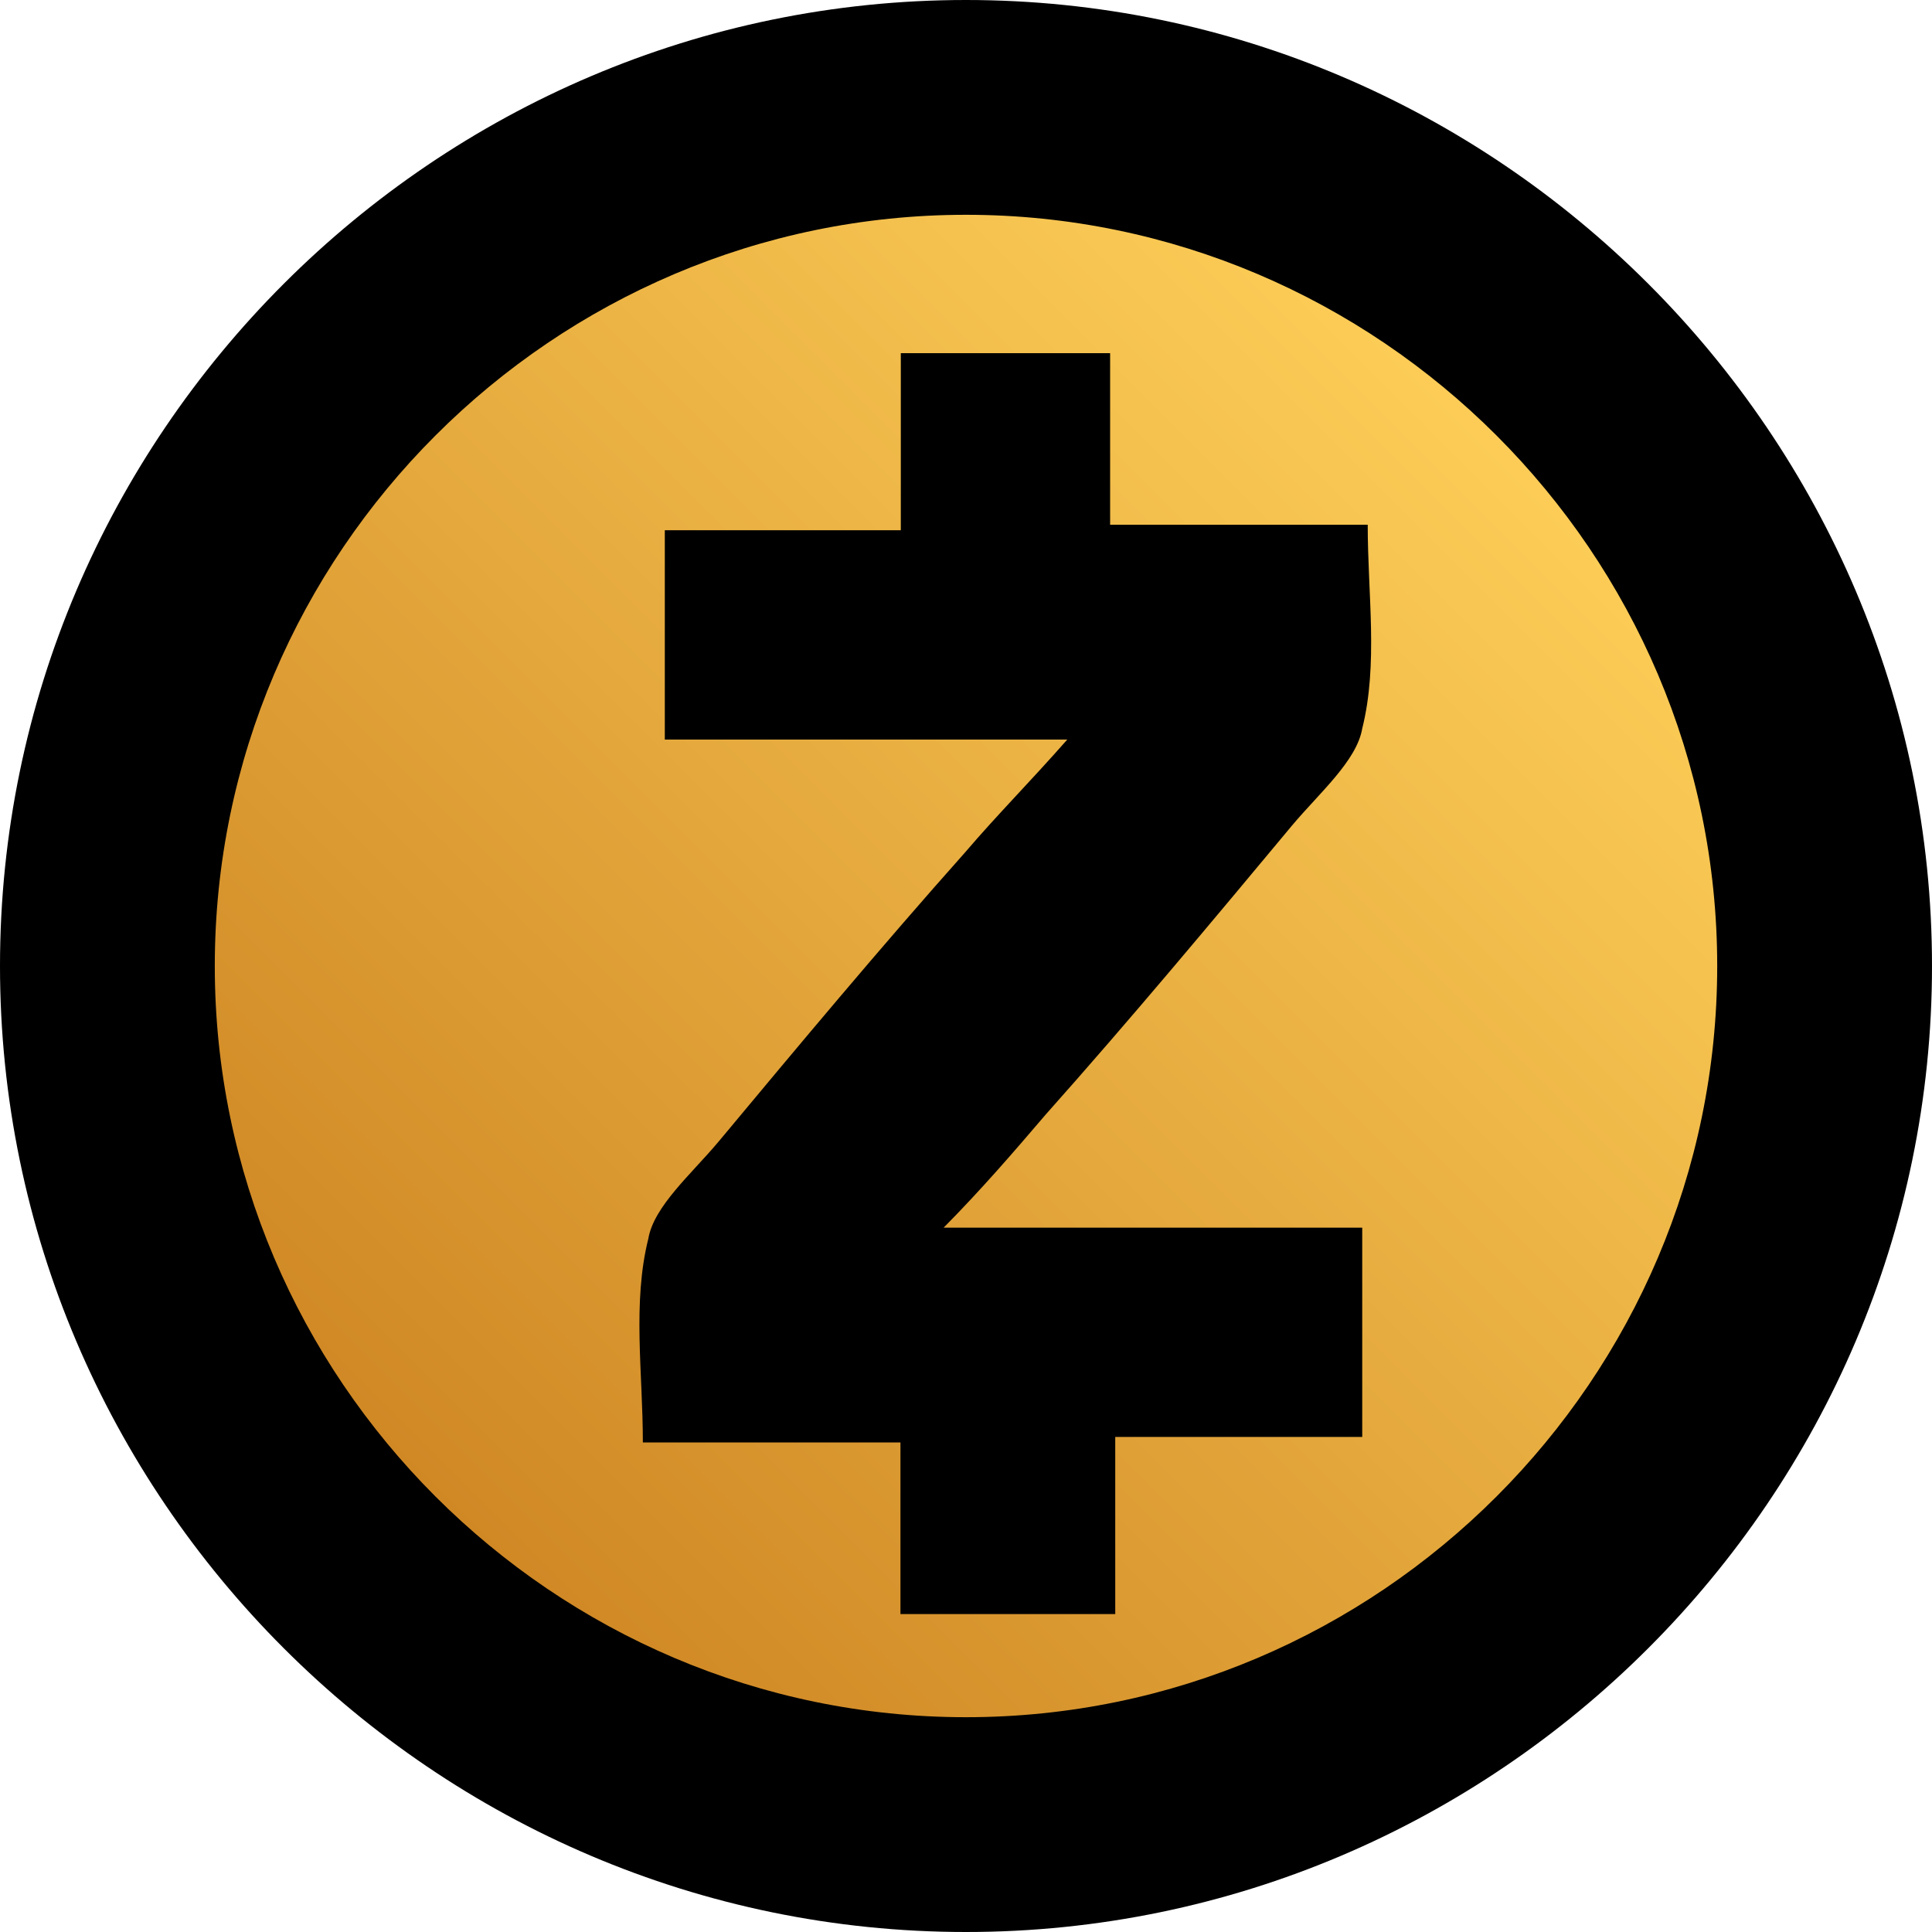
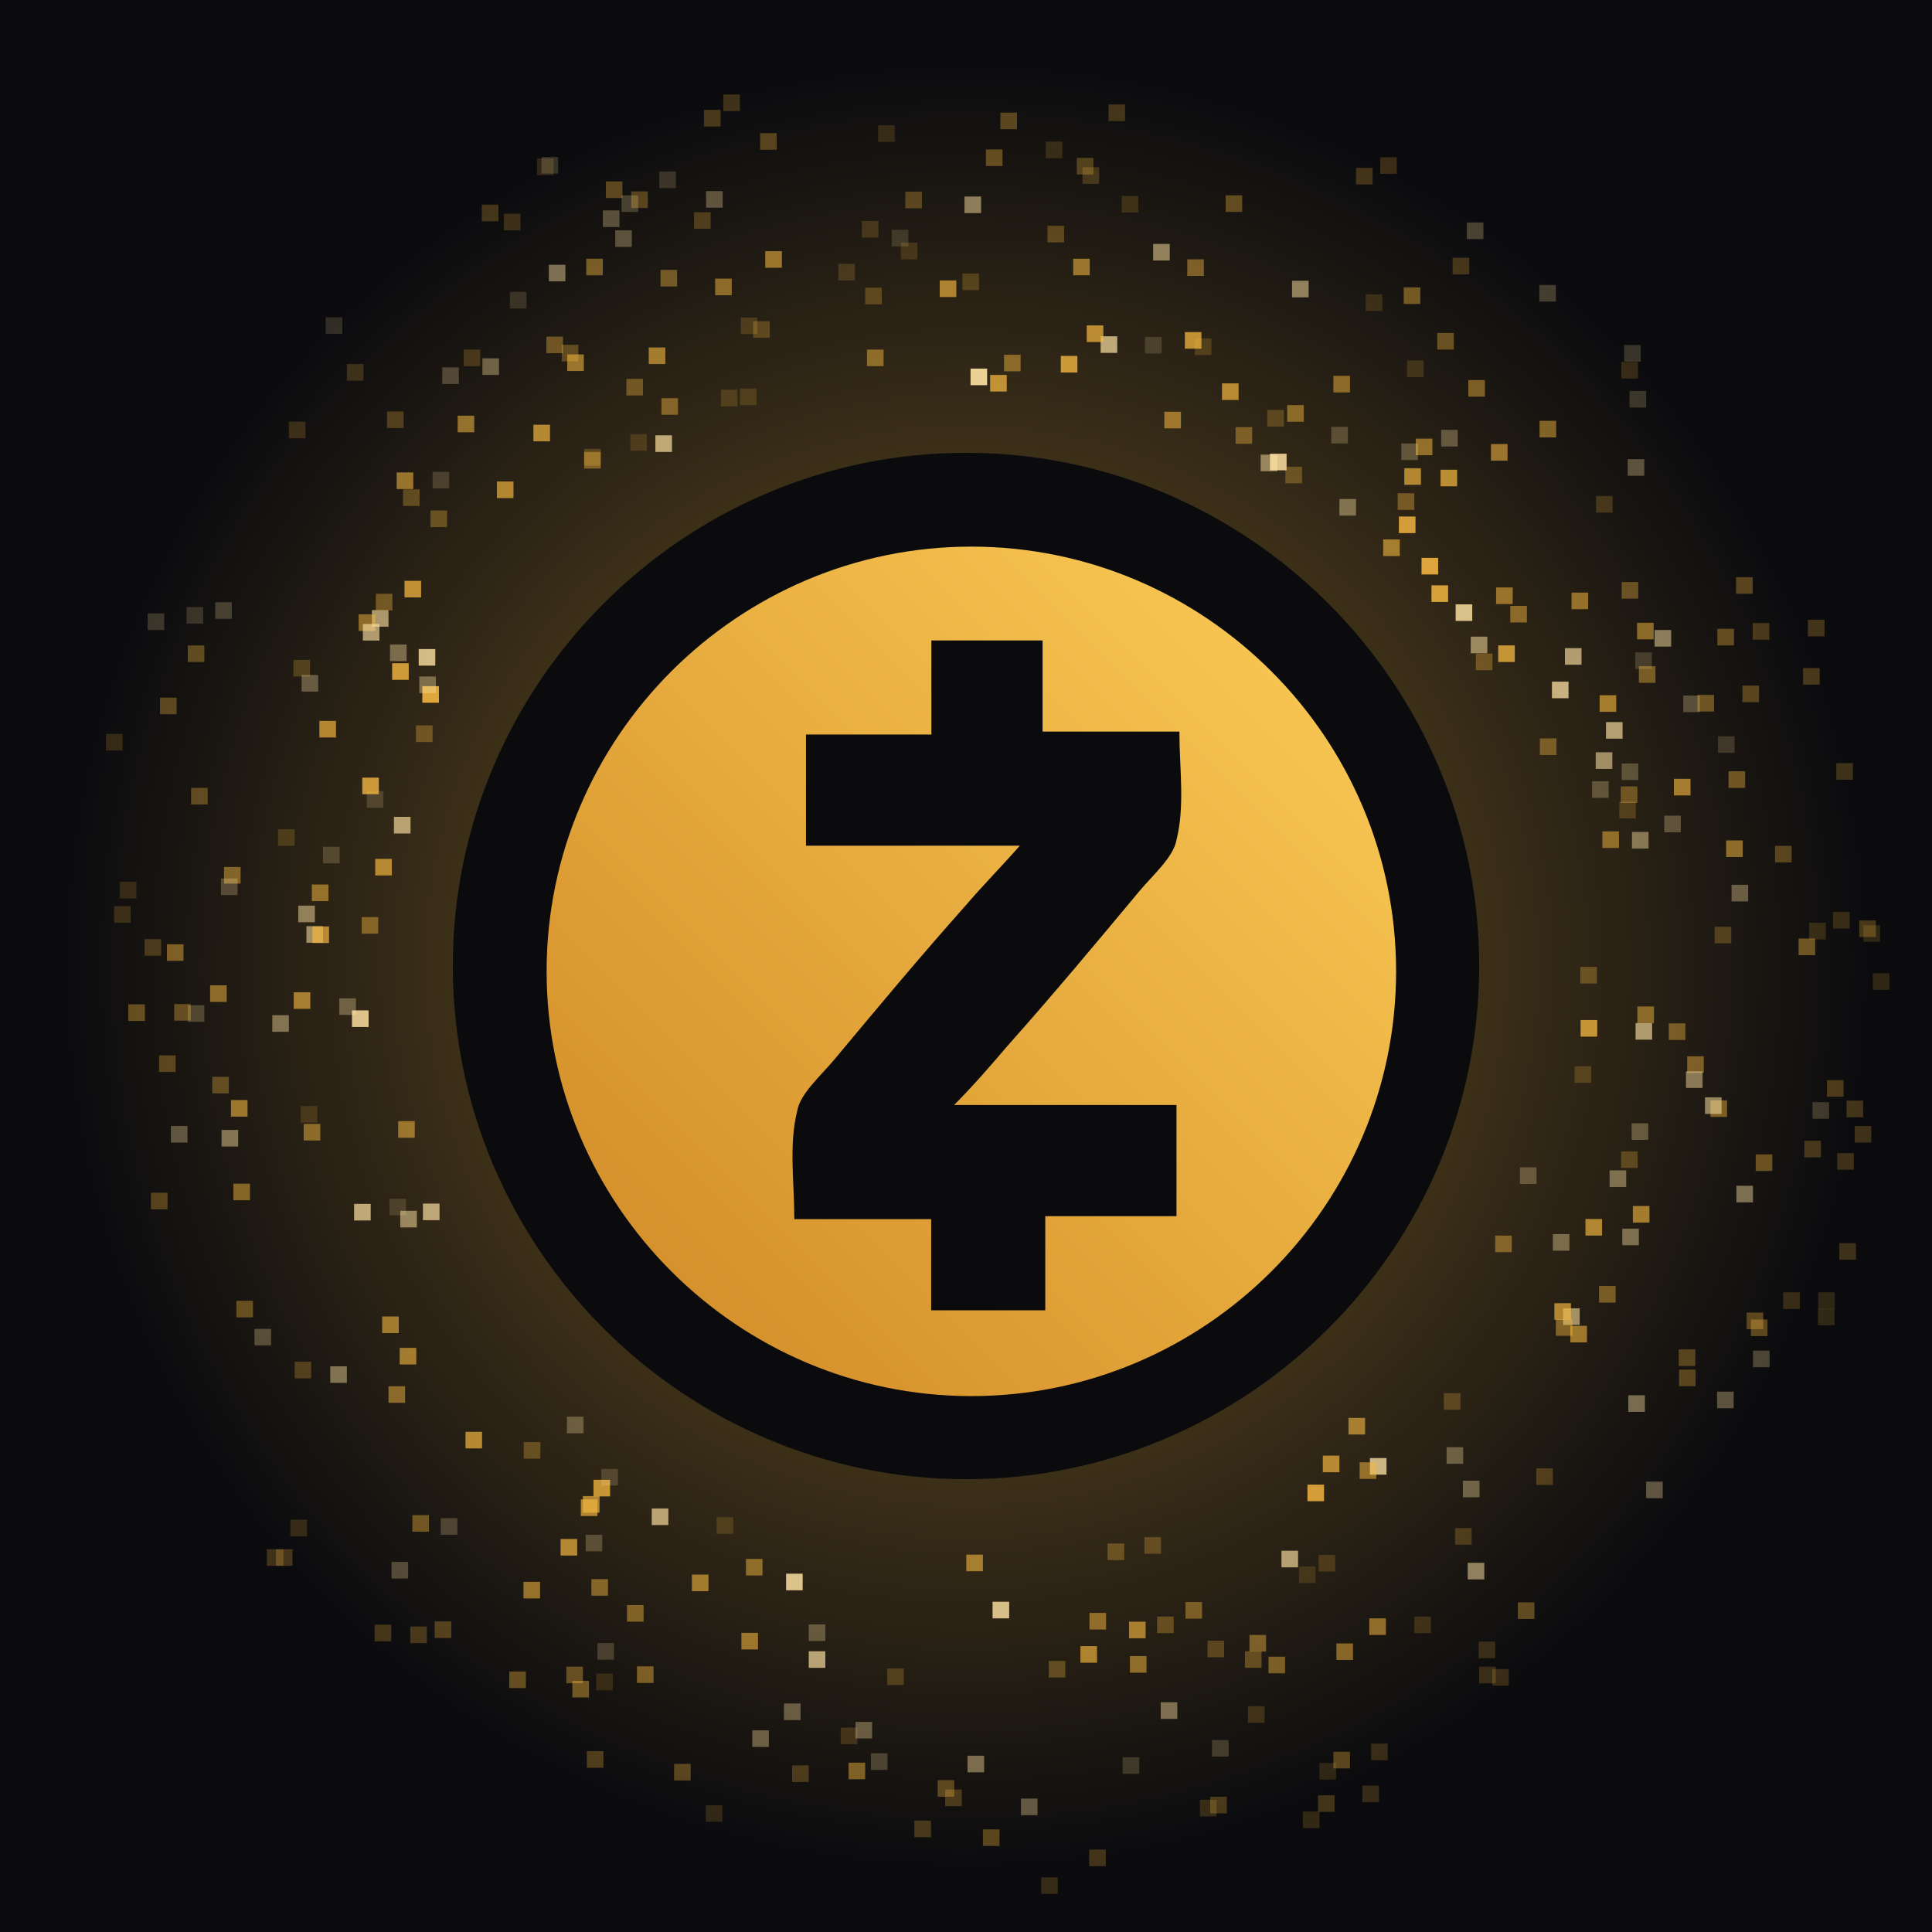
- <svg xmlns="http://www.w3.org/2000/svg" viewBox="0 0 2500 2500">
+ <svg xmlns="http://www.w3.org/2000/svg" viewBox="0 0 64 64">
  <defs>
-     <style>.cls-1{fill:url(#linear-gradient);}</style>
-     <linearGradient id="linear-gradient" x1="782.84" y1="165.91" x2="799.34" y2="165.91" gradientTransform="translate(-81568.2 55372.05) rotate(-45) scale(122.41)" gradientUnits="userSpaceOnUse">
-       <stop offset="0" stop-color="#cf8724" />
-       <stop offset="1" stop-color="#fdce58" />
+     <radialGradient id="F64g">
+       <stop offset=".3" stop-color="#F4B740" stop-opacity=".34" />
+       <stop offset="1" stop-color="#F4B740" stop-opacity="0" />
+     </radialGradient>
+     <linearGradient id="F64c" x1="0" y1="1" x2="1" y2="0">
+       <stop offset="0" stop-color="#CF8724" />
+       <stop offset="1" stop-color="#FDCE58" />
    </linearGradient>
  </defs>
-   <g id="Layer_2" data-name="Layer 2">
-     <g id="Layer_1-2" data-name="Layer 1">
-       <path class="cls-1" d="M1263.05,2297.61c-569.6,0-1034.57-465.43-1034.57-1034.56,0-569.6,465.44-1034.57,1034.57-1034.57,569.6,0,1034.56,465.44,1034.56,1034.57C2297.61,1832.65,1832.65,2297.61,1263.05,2297.61Z" />
-       <path d="M1250,2500C562.5,2500,0,1937.5,0,1250S562.5,0,1250,0,2500,562.5,2500,1250,1937.5,2500,1250,2500Zm0-2222.06c-534.56,0-972.06,437.5-972.06,972.06s437.5,972.06,972.06,972.06,972.06-437.5,972.06-972.06S1784.56,277.94,1250,277.94Z" />
-       <path d="M1221.05,1588.59h541.67v270.84h-319.6v229.16H1165.18V1866.53H831.85c0-90.44-13.73-180.4,7.1-263.73,7.1-41.67,55.4-83.34,90.43-125,104.17-125,208.34-250,319.61-375,41.66-48.77,83.33-90.44,132.1-145.83H860.26V686.13h305.39V457h270.84V679h333.33c0,90.43,13.73,180.4-7.1,263.73-7.1,41.67-55.4,83.33-90.44,125-104.16,125-208.33,250-319.6,375C1311,1491.53,1269.35,1539.82,1221.05,1588.59Z" />
-     </g>
+   <rect width="64" height="64" fill="#0B0B0E" />
+   <circle cx="32" cy="32" r="30" fill="url(#F64g)" />
+   <rect x="52.35" y="32.03" width=".55" height=".55" fill="#F4B740" fill-opacity="0.31" />
+   <rect x="3.97" y="29.21" width=".55" height=".55" fill="#F4B740" fill-opacity="0.16" />
+   <rect x="60.23" y="42.81" width=".55" height=".55" fill="#F4B740" fill-opacity="0.16" />
+   <rect x="33.26" y="11.75" width=".55" height=".55" fill="#F4B740" fill-opacity="0.46" />
+   <rect x="39.58" y="11.21" width=".55" height=".55" fill="#F4B740" fill-opacity="0.20" />
+   <rect x="53.20" y="23.92" width=".55" height=".55" fill="#FFE3A3" fill-opacity="0.65" />
+   <rect x="34.74" y="55.02" width=".55" height=".55" fill="#F4B740" fill-opacity="0.30" />
+   <rect x="53.92" y="15.21" width=".55" height=".55" fill="#FFE3A3" fill-opacity="0.31" />
+   <rect x="48.20" y="50.62" width=".55" height=".55" fill="#F4B740" fill-opacity="0.23" />
+   <rect x="13.35" y="16.21" width=".55" height=".55" fill="#F4B740" fill-opacity="0.30" />
+   <rect x="18.61" y="11.42" width=".55" height=".55" fill="#F4B740" fill-opacity="0.31" />
+   <rect x="39.27" y="53.07" width=".55" height=".55" fill="#F4B740" fill-opacity="0.41" />
+   <rect x="7.73" y="39.21" width=".55" height=".55" fill="#F4B740" fill-opacity="0.48" />
+   <rect x="14.60" y="50.29" width=".55" height=".55" fill="#FFE3A3" fill-opacity="0.22" />
+   <rect x="56.88" y="46.10" width=".55" height=".55" fill="#FFE3A3" fill-opacity="0.32" />
+   <rect x="57.52" y="39.28" width=".55" height=".55" fill="#FFE3A3" fill-opacity="0.44" />
+   <rect x="12.32" y="20.21" width=".55" height=".55" fill="#FFE3A3" fill-opacity="0.61" />
+   <rect x="15.42" y="47.43" width=".55" height=".55" fill="#F4B740" fill-opacity="0.69" />
+   <rect x="12.45" y="19.67" width=".55" height=".55" fill="#F4B740" fill-opacity="0.37" />
+   <rect x="44.27" y="54.44" width=".55" height=".55" fill="#F4B740" fill-opacity="0.50" />
+   <rect x="16.69" y="7.08" width=".55" height=".55" fill="#F4B740" fill-opacity="0.20" />
+   <rect x="53.72" y="19.28" width=".55" height=".55" fill="#F4B740" fill-opacity="0.36" />
+   <rect x="57.36" y="29.31" width=".55" height=".55" fill="#FFE3A3" fill-opacity="0.35" />
+   <rect x="53.71" y="11.99" width=".55" height=".55" fill="#F4B740" fill-opacity="0.18" />
+   <rect x="35.14" y="11.79" width=".55" height=".55" fill="#F4B740" fill-opacity="0.80" />
+   <rect x="18.10" y="11.15" width=".55" height=".55" fill="#F4B740" fill-opacity="0.38" />
+   <rect x="34.64" y="4.69" width=".55" height=".55" fill="#F4B740" fill-opacity="0.16" />
+   <rect x="9.72" y="21.86" width=".55" height=".55" fill="#F4B740" fill-opacity="0.24" />
+   <rect x="41.34" y="56.52" width=".55" height=".55" fill="#F4B740" fill-opacity="0.19" />
+   <rect x="56.91" y="24.39" width=".55" height=".55" fill="#FFE3A3" fill-opacity="0.17" />
+   <rect x="42.80" y="9.30" width=".55" height=".55" fill="#FFE3A3" fill-opacity="0.51" />
+   <rect x="41.76" y="15.06" width=".55" height=".55" fill="#FFE3A3" fill-opacity="0.50" />
+   <rect x="9.57" y="13.97" width=".55" height=".55" fill="#F4B740" fill-opacity="0.19" />
+   <rect x="20.88" y="14.38" width=".55" height=".55" fill="#F4B740" fill-opacity="0.16" />
+   <rect x="6.22" y="33.30" width=".55" height=".55" fill="#FFE3A3" fill-opacity="0.23" />
+   <rect x="24.92" y="57.32" width=".55" height=".55" fill="#FFE3A3" fill-opacity="0.36" />
+   <rect x="5.27" y="34.96" width=".55" height=".55" fill="#F4B740" fill-opacity="0.31" />
+   <rect x="40.48" y="12.70" width=".55" height=".55" fill="#F4B740" fill-opacity="0.70" />
+   <rect x="50.03" y="20.07" width=".55" height=".55" fill="#F4B740" fill-opacity="0.48" />
+   <rect x="51.41" y="22.58" width=".55" height=".55" fill="#FFE3A3" fill-opacity="0.74" />
+   <rect x="20.59" y="6.47" width=".55" height=".55" fill="#FFE3A3" fill-opacity="0.22" />
+   <rect x="53.80" y="11.43" width=".55" height=".55" fill="#FFE3A3" fill-opacity="0.19" />
+   <rect x="12.97" y="51.74" width=".55" height=".55" fill="#FFE3A3" fill-opacity="0.27" />
+   <rect x="44.37" y="16.53" width=".55" height=".55" fill="#FFE3A3" fill-opacity="0.40" />
+   <rect x="44.10" y="14.14" width=".55" height=".55" fill="#FFE3A3" fill-opacity="0.23" />
+   <rect x="42.07" y="15.03" width=".55" height=".55" fill="#FFE3A3" fill-opacity="0.84" />
+   <rect x="40.15" y="57.64" width=".55" height=".55" fill="#FFE3A3" fill-opacity="0.20" />
+   <rect x="32.66" y="4.95" width=".55" height=".55" fill="#F4B740" fill-opacity="0.35" />
+   <rect x="14.26" y="16.91" width=".55" height=".55" fill="#F4B740" fill-opacity="0.33" />
+   <rect x="5.77" y="33.26" width=".55" height=".55" fill="#F4B740" fill-opacity="0.35" />
+   <rect x="14.40" y="53.71" width=".55" height=".55" fill="#F4B740" fill-opacity="0.29" />
+   <rect x="8.84" y="51.32" width=".55" height=".55" fill="#F4B740" fill-opacity="0.23" />
+   <rect x="39.75" y="59.62" width=".55" height=".55" fill="#F4B740" fill-opacity="0.18" />
+   <rect x="15.36" y="11.58" width=".55" height=".55" fill="#F4B740" fill-opacity="0.21" />
+   <rect x="44.92" y="5.56" width=".55" height=".55" fill="#F4B740" fill-opacity="0.23" />
+   <rect x="9.96" y="36.64" width=".55" height=".55" fill="#F4B740" fill-opacity="0.16" />
+   <rect x="47.83" y="46.15" width=".55" height=".55" fill="#F4B740" fill-opacity="0.25" />
+   <rect x="41.39" y="54.16" width=".55" height=".55" fill="#F4B740" fill-opacity="0.44" />
+   <rect x="46.90" y="14.53" width=".55" height=".55" fill="#F4B740" fill-opacity="0.53" />
+   <rect x="20.07" y="6.01" width=".55" height=".55" fill="#F4B740" fill-opacity="0.33" />
+   <rect x="19.75" y="55.44" width=".55" height=".55" fill="#F4B740" fill-opacity="0.15" />
+   <rect x="21.10" y="55.20" width=".55" height=".55" fill="#F4B740" fill-opacity="0.45" />
+   <rect x="12.15" y="26.21" width=".55" height=".55" fill="#FFE3A3" fill-opacity="0.17" />
+   <rect x="57.18" y="27.84" width=".55" height=".55" fill="#F4B740" fill-opacity="0.53" />
+   <rect x="43.31" y="49.18" width=".55" height=".55" fill="#F4B740" fill-opacity="0.83" />
+   <rect x="58.80" y="28.02" width=".55" height=".55" fill="#F4B740" fill-opacity="0.31" />
+   <rect x="21.88" y="8.94" width=".55" height=".55" fill="#F4B740" fill-opacity="0.41" />
+   <rect x="11.98" y="30.38" width=".55" height=".55" fill="#F4B740" fill-opacity="0.43" />
+   <rect x="52.02" y="43.92" width=".55" height=".55" fill="#F4B740" fill-opacity="0.59" />
+   <rect x="51.78" y="43.34" width=".55" height=".55" fill="#FFE3A3" fill-opacity="0.58" />
+   <rect x="55.28" y="33.90" width=".55" height=".55" fill="#F4B740" fill-opacity="0.41" />
+   <rect x="9.99" y="22.36" width=".55" height=".55" fill="#FFE3A3" fill-opacity="0.32" />
+   <rect x="15.16" y="13.77" width=".55" height=".55" fill="#F4B740" fill-opacity="0.55" />
+   <rect x="10.79" y="10.51" width=".55" height=".55" fill="#FFE3A3" fill-opacity="0.16" />
+   <rect x="40.60" y="6.47" width=".55" height=".55" fill="#F4B740" fill-opacity="0.34" />
+   <rect x="11.88" y="20.35" width=".55" height=".55" fill="#F4B740" fill-opacity="0.50" />
+   <rect x="31.95" y="6.51" width=".55" height=".55" fill="#FFE3A3" fill-opacity="0.50" />
+   <rect x="22.99" y="7.03" width=".55" height=".55" fill="#F4B740" fill-opacity="0.25" />
+   <rect x="42.45" y="51.37" width=".55" height=".55" fill="#FFE3A3" fill-opacity="0.65" />
+   <rect x="14.01" y="39.87" width=".55" height=".55" fill="#FFE3A3" fill-opacity="0.68" />
+   <rect x="37.40" y="53.72" width=".55" height=".55" fill="#F4B740" fill-opacity="0.63" />
+   <rect x="40.00" y="54.35" width=".55" height=".55" fill="#F4B740" fill-opacity="0.27" />
+   <rect x="53.74" y="40.70" width=".55" height=".55" fill="#FFE3A3" fill-opacity="0.41" />
+   <rect x="43.71" y="58.40" width=".55" height=".55" fill="#F4B740" fill-opacity="0.15" />
+   <rect x="18.79" y="11.74" width=".55" height=".55" fill="#F4B740" fill-opacity="0.57" />
+   <rect x="45.72" y="5.21" width=".55" height=".55" fill="#F4B740" fill-opacity="0.20" />
+   <rect x="19.40" y="50.84" width=".55" height=".55" fill="#FFE3A3" fill-opacity="0.24" />
+   <rect x="54.06" y="27.56" width=".55" height=".55" fill="#FFE3A3" fill-opacity="0.45" />
+   <rect x="5.00" y="39.51" width=".55" height=".55" fill="#F4B740" fill-opacity="0.30" />
+   <rect x="35.86" y="5.54" width=".55" height=".55" fill="#F4B740" fill-opacity="0.22" />
+   <rect x="25.35" y="8.32" width=".55" height=".55" fill="#F4B740" fill-opacity="0.58" />
+   <rect x="54.17" y="21.61" width=".55" height=".55" fill="#FFE3A3" fill-opacity="0.18" />
+   <rect x="19.35" y="14.87" width=".55" height=".55" fill="#F4B740" fill-opacity="0.24" />
+   <rect x="18.96" y="55.68" width=".55" height=".55" fill="#F4B740" fill-opacity="0.42" />
+   <rect x="55.76" y="23.04" width=".55" height=".55" fill="#FFE3A3" fill-opacity="0.27" />
+   <rect x="29.99" y="6.35" width=".55" height=".55" fill="#F4B740" fill-opacity="0.29" />
+   <rect x="24.71" y="51.64" width=".55" height=".55" fill="#F4B740" fill-opacity="0.49" />
+   <rect x="50.35" y="38.67" width=".55" height=".55" fill="#FFE3A3" fill-opacity="0.27" />
+   <rect x="10.70" y="28.05" width=".55" height=".55" fill="#FFE3A3" fill-opacity="0.20" />
+   <rect x="58.07" y="44.74" width=".55" height=".55" fill="#FFE3A3" fill-opacity="0.26" />
+   <rect x="55.45" y="25.80" width=".55" height=".55" fill="#F4B740" fill-opacity="0.63" />
+   <rect x="23.39" y="6.33" width=".55" height=".55" fill="#FFE3A3" fill-opacity="0.31" />
+   <rect x="28.85" y="58.08" width=".55" height=".55" fill="#FFE3A3" fill-opacity="0.23" />
+   <rect x="43.82" y="48.22" width=".55" height=".55" fill="#F4B740" fill-opacity="0.69" />
+   <rect x="43.16" y="60.01" width=".55" height=".55" fill="#F4B740" fill-opacity="0.17" />
+   <rect x="6.18" y="20.11" width=".55" height=".55" fill="#FFE3A3" fill-opacity="0.17" />
+   <rect x="46.50" y="9.52" width=".55" height=".55" fill="#F4B740" fill-opacity="0.42" />
+   <rect x="4.89" y="20.32" width=".55" height=".55" fill="#FFE3A3" fill-opacity="0.19" />
+   <rect x="37.16" y="6.49" width=".55" height=".55" fill="#F4B740" fill-opacity="0.17" />
+   <rect x="3.51" y="24.31" width=".55" height=".55" fill="#F4B740" fill-opacity="0.17" />
+   <rect x="50.99" y="9.44" width=".55" height=".55" fill="#FFE3A3" fill-opacity="0.23" />
+   <rect x="54.53" y="49.08" width=".55" height=".55" fill="#FFE3A3" fill-opacity="0.33" />
+   <rect x="47.42" y="19.39" width=".55" height=".55" fill="#F4B740" fill-opacity="0.85" />
+   <rect x="48.62" y="51.77" width=".55" height=".55" fill="#FFE3A3" fill-opacity="0.52" />
+   <rect x="37.91" y="50.92" width=".55" height=".55" fill="#F4B740" fill-opacity="0.27" />
+   <rect x="40.09" y="59.52" width=".55" height=".55" fill="#F4B740" fill-opacity="0.26" />
+   <rect x="13.05" y="27.06" width=".55" height=".55" fill="#FFE3A3" fill-opacity="0.65" />
+   <rect x="13.14" y="15.65" width=".55" height=".55" fill="#F4B740" fill-opacity="0.57" />
+   <rect x="41.24" y="54.70" width=".55" height=".55" fill="#F4B740" fill-opacity="0.33" />
+   <rect x="10.58" y="23.88" width=".55" height=".55" fill="#F4B740" fill-opacity="0.68" />
+   <rect x="42.64" y="13.42" width=".55" height=".55" fill="#F4B740" fill-opacity="0.48" />
+   <rect x="19.44" y="58.01" width=".55" height=".55" fill="#F4B740" fill-opacity="0.28" />
+   <rect x="49.00" y="55.21" width=".55" height=".55" fill="#F4B740" fill-opacity="0.19" />
+   <rect x="41.98" y="13.58" width=".55" height=".55" fill="#F4B740" fill-opacity="0.24" />
+   <rect x="49.43" y="55.29" width=".55" height=".55" fill="#F4B740" fill-opacity="0.19" />
+   <rect x="50.89" y="48.64" width=".55" height=".55" fill="#F4B740" fill-opacity="0.25" />
+   <rect x="32.88" y="53.06" width=".55" height=".55" fill="#FFE3A3" fill-opacity="0.81" />
+   <rect x="7.03" y="35.67" width=".55" height=".55" fill="#F4B740" fill-opacity="0.33" />
+   <rect x="54.24" y="33.34" width=".55" height=".55" fill="#F4B740" fill-opacity="0.49" />
+   <rect x="12.87" y="45.92" width=".55" height=".55" fill="#F4B740" fill-opacity="0.50" />
+   <rect x="24.51" y="12.87" width=".55" height=".55" fill="#F4B740" fill-opacity="0.17" />
+   <rect x="28.66" y="9.53" width=".55" height=".55" fill="#F4B740" fill-opacity="0.27" />
+   <rect x="40.93" y="14.15" width=".55" height=".55" fill="#F4B740" fill-opacity="0.39" />
+   <rect x="12.00" y="25.76" width=".55" height=".55" fill="#F4B740" fill-opacity="0.79" />
+   <rect x="44.17" y="58.03" width=".55" height=".55" fill="#F4B740" fill-opacity="0.33" />
+   <rect x="53.32" y="38.77" width=".55" height=".55" fill="#FFE3A3" fill-opacity="0.41" />
+   <rect x="45.38" y="48.30" width=".55" height=".55" fill="#FFE3A3" fill-opacity="0.76" />
+   <rect x="56.66" y="36.45" width=".55" height=".55" fill="#F4B740" fill-opacity="0.45" />
+   <rect x="60.22" y="43.35" width=".55" height=".55" fill="#F4B740" fill-opacity="0.17" />
+   <rect x="28.72" y="11.58" width=".55" height=".55" fill="#F4B740" fill-opacity="0.48" />
+   <rect x="13.99" y="22.73" width=".55" height=".55" fill="#F4B740" fill-opacity="0.89" />
+   <rect x="31.31" y="59.28" width=".55" height=".55" fill="#F4B740" fill-opacity="0.25" />
+   <rect x="29.09" y="4.15" width=".55" height=".55" fill="#F4B740" fill-opacity="0.16" />
+   <rect x="45.42" y="57.76" width=".55" height=".55" fill="#F4B740" fill-opacity="0.19" />
+   <rect x="37.19" y="58.21" width=".55" height=".55" fill="#FFE3A3" fill-opacity="0.18" />
+   <rect x="32.05" y="58.16" width=".55" height=".55" fill="#FFE3A3" fill-opacity="0.43" />
+   <rect x="46.30" y="16.34" width=".55" height=".55" fill="#F4B740" fill-opacity="0.37" />
+   <rect x="22.33" y="58.43" width=".55" height=".55" fill="#F4B740" fill-opacity="0.32" />
+   <rect x="57.86" y="43.48" width=".55" height=".55" fill="#F4B740" fill-opacity="0.33" />
+   <rect x="10.33" y="29.30" width=".55" height=".55" fill="#F4B740" fill-opacity="0.53" />
+   <rect x="13.24" y="44.65" width=".55" height=".55" fill="#F4B740" fill-opacity="0.61" />
+   <rect x="49.63" y="21.38" width=".55" height=".55" fill="#F4B740" fill-opacity="0.76" />
+   <rect x="16.87" y="55.37" width=".55" height=".55" fill="#F4B740" fill-opacity="0.37" />
+   <rect x="21.59" y="49.97" width=".55" height=".55" fill="#FFE3A3" fill-opacity="0.67" />
+   <rect x="36.09" y="53.43" width=".55" height=".55" fill="#F4B740" fill-opacity="0.51" />
+   <rect x="24.54" y="10.52" width=".55" height=".55" fill="#F4B740" fill-opacity="0.19" />
+   <rect x="34.49" y="62.19" width=".55" height=".55" fill="#F4B740" fill-opacity="0.18" />
+   <rect x="10.15" y="30.68" width=".55" height=".55" fill="#FFE3A3" fill-opacity="0.56" />
+   <rect x="17.34" y="52.40" width=".55" height=".55" fill="#F4B740" fill-opacity="0.56" />
+   <rect x="12.41" y="53.82" width=".55" height=".55" fill="#F4B740" fill-opacity="0.24" />
+   <rect x="57.51" y="19.12" width=".55" height=".55" fill="#F4B740" fill-opacity="0.32" />
+   <rect x="12.66" y="43.61" width=".55" height=".55" fill="#F4B740" fill-opacity="0.60" />
+   <rect x="52.99" y="23.03" width=".55" height=".55" fill="#F4B740" fill-opacity="0.62" />
+   <rect x="28.11" y="58.39" width=".55" height=".55" fill="#F4B740" fill-opacity="0.47" />
+   <rect x="55.62" y="45.37" width=".55" height=".55" fill="#F4B740" fill-opacity="0.31" />
+   <rect x="61.17" y="36.46" width=".55" height=".55" fill="#F4B740" fill-opacity="0.24" />
+   <rect x="23.96" y="3.13" width=".55" height=".55" fill="#F4B740" fill-opacity="0.22" />
+   <rect x="54.09" y="39.95" width=".55" height=".55" fill="#F4B740" fill-opacity="0.62" />
+   <rect x="36.46" y="11.14" width=".55" height=".55" fill="#FFE3A3" fill-opacity="0.70" />
+   <rect x="8.43" y="44.02" width=".55" height=".55" fill="#FFE3A3" fill-opacity="0.28" />
+   <rect x="26.24" y="58.48" width=".55" height=".55" fill="#F4B740" fill-opacity="0.25" />
+   <rect x="20.91" y="6.34" width=".55" height=".55" fill="#F4B740" fill-opacity="0.30" />
+   <rect x="12.90" y="39.71" width=".55" height=".55" fill="#FFE3A3" fill-opacity="0.15" />
+   <rect x="30.29" y="60.31" width=".55" height=".55" fill="#F4B740" fill-opacity="0.25" />
+   <rect x="16.89" y="9.67" width=".55" height=".55" fill="#FFE3A3" fill-opacity="0.15" />
+   <rect x="56.89" y="20.83" width=".55" height=".55" fill="#F4B740" fill-opacity="0.35" />
+   <rect x="31.06" y="58.97" width=".55" height=".55" fill="#F4B740" fill-opacity="0.32" />
+   <rect x="17.79" y="5.25" width=".55" height=".55" fill="#F4B740" fill-opacity="0.16" />
+   <rect x="51.01" y="24.46" width=".55" height=".55" fill="#F4B740" fill-opacity="0.39" />
+   <rect x="46.34" y="17.11" width=".55" height=".55" fill="#F4B740" fill-opacity="0.83" />
+   <rect x="61.73" y="30.65" width=".55" height=".55" fill="#F4B740" fill-opacity="0.16" />
+   <rect x="46.85" y="53.55" width=".55" height=".55" fill="#F4B740" fill-opacity="0.18" />
+   <rect x="45.82" y="17.87" width=".55" height=".55" fill="#F4B740" fill-opacity="0.60" />
+   <rect x="35.67" y="5.23" width=".55" height=".55" fill="#F4B740" fill-opacity="0.28" />
+   <rect x="51.54" y="43.70" width=".55" height=".55" fill="#F4B740" fill-opacity="0.45" />
+   <rect x="28.34" y="57.04" width=".55" height=".55" fill="#FFE3A3" fill-opacity="0.34" />
+   <rect x="19.66" y="49.02" width=".55" height=".55" fill="#F4B740" fill-opacity="0.77" />
+   <rect x="37.93" y="11.16" width=".55" height=".55" fill="#FFE3A3" fill-opacity="0.16" />
+   <rect x="6.33" y="26.10" width=".55" height=".55" fill="#F4B740" fill-opacity="0.33" />
+   <rect x="25.18" y="4.41" width=".55" height=".55" fill="#F4B740" fill-opacity="0.31" />
+   <rect x="9.21" y="27.47" width=".55" height=".55" fill="#F4B740" fill-opacity="0.20" />
+   <rect x="20.38" y="7.63" width=".55" height=".55" fill="#FFE3A3" fill-opacity="0.30" />
+   <rect x="9.73" y="32.87" width=".55" height=".55" fill="#F4B740" fill-opacity="0.62" />
+   <rect x="53.70" y="38.14" width=".55" height=".55" fill="#F4B740" fill-opacity="0.27" />
+   <rect x="39.25" y="11.00" width=".55" height=".55" fill="#F4B740" fill-opacity="0.74" />
+   <rect x="61.44" y="37.30" width=".55" height=".55" fill="#F4B740" fill-opacity="0.22" />
+   <rect x="3.78" y="30.02" width=".55" height=".55" fill="#F4B740" fill-opacity="0.18" />
+   <rect x="36.00" y="10.78" width=".55" height=".55" fill="#F4B740" fill-opacity="0.72" />
+   <rect x="32.56" y="60.60" width=".55" height=".55" fill="#F4B740" fill-opacity="0.33" />
+   <rect x="47.72" y="15.56" width=".55" height=".55" fill="#F4B740" fill-opacity="0.72" />
+   <rect x="49.56" y="19.46" width=".55" height=".55" fill="#F4B740" fill-opacity="0.54" />
+   <rect x="52.74" y="25.88" width=".55" height=".55" fill="#FFE3A3" fill-opacity="0.26" />
+   <rect x="26.04" y="52.13" width=".55" height=".55" fill="#FFE3A3" fill-opacity="0.83" />
+   <rect x="35.79" y="54.53" width=".55" height=".55" fill="#F4B740" fill-opacity="0.66" />
+   <rect x="54.05" y="37.21" width=".55" height=".55" fill="#FFE3A3" fill-opacity="0.30" />
+   <rect x="54.18" y="33.89" width=".55" height=".55" fill="#FFE3A3" fill-opacity="0.63" />
+   <rect x="61.59" y="30.49" width=".55" height=".55" fill="#F4B740" fill-opacity="0.26" />
+   <rect x="11.73" y="39.88" width=".55" height=".55" fill="#FFE3A3" fill-opacity="0.70" />
+   <rect x="21.84" y="5.68" width=".55" height=".55" fill="#FFE3A3" fill-opacity="0.17" />
+   <rect x="4.79" y="31.11" width=".55" height=".55" fill="#F4B740" fill-opacity="0.24" />
+   <rect x="35.55" y="8.57" width=".55" height=".55" fill="#F4B740" fill-opacity="0.57" />
+   <rect x="55.13" y="27.02" width=".55" height=".55" fill="#FFE3A3" fill-opacity="0.28" />
+   <rect x="11.24" y="33.07" width=".55" height=".55" fill="#FFE3A3" fill-opacity="0.32" />
+   <rect x="14.65" y="12.17" width=".55" height=".55" fill="#FFE3A3" fill-opacity="0.25" />
+   <rect x="13.19" y="37.14" width=".55" height=".55" fill="#F4B740" fill-opacity="0.54" />
+   <rect x="60.83" y="25.28" width=".55" height=".55" fill="#F4B740" fill-opacity="0.22" />
+   <rect x="10.94" y="45.26" width=".55" height=".55" fill="#FFE3A3" fill-opacity="0.44" />
+   <rect x="9.62" y="50.34" width=".55" height=".55" fill="#F4B740" fill-opacity="0.17" />
+   <rect x="52.36" y="33.79" width=".55" height=".55" fill="#F4B740" fill-opacity="0.77" />
+   <rect x="19.35" y="14.97" width=".55" height=".55" fill="#F4B740" fill-opacity="0.43" />
+   <rect x="47.61" y="11.03" width=".55" height=".55" fill="#F4B740" fill-opacity="0.37" />
+   <rect x="36.72" y="3.46" width=".55" height=".55" fill="#F4B740" fill-opacity="0.23" />
+   <rect x="20.77" y="53.17" width=".55" height=".55" fill="#F4B740" fill-opacity="0.45" />
+   <rect x="23.38" y="59.80" width=".55" height=".55" fill="#F4B740" fill-opacity="0.16" />
+   <rect x="59.93" y="30.57" width=".55" height=".55" fill="#F4B740" fill-opacity="0.17" />
+   <rect x="52.97" y="42.60" width=".55" height=".55" fill="#F4B740" fill-opacity="0.41" />
+   <rect x="58.16" y="38.24" width=".55" height=".55" fill="#F4B740" fill-opacity="0.38" />
+   <rect x="5.66" y="37.30" width=".55" height=".55" fill="#FFE3A3" fill-opacity="0.32" />
+   <rect x="42.58" y="15.46" width=".55" height=".55" fill="#F4B740" fill-opacity="0.30" />
+   <rect x="60.52" y="35.78" width=".55" height=".55" fill="#F4B740" fill-opacity="0.27" />
+   <rect x="10.35" y="30.69" width=".55" height=".55" fill="#F4B740" fill-opacity="0.69" />
+   <rect x="7.83" y="43.09" width=".55" height=".55" fill="#F4B740" fill-opacity="0.36" />
+   <rect x="9.14" y="51.32" width=".55" height=".55" fill="#F4B740" fill-opacity="0.25" />
+   <rect x="53.72" y="25.29" width=".55" height=".55" fill="#FFE3A3" fill-opacity="0.26" />
+   <rect x="9.76" y="45.11" width=".55" height=".55" fill="#F4B740" fill-opacity="0.26" />
+   <rect x="27.85" y="57.23" width=".55" height=".55" fill="#F4B740" fill-opacity="0.19" />
+   <rect x="52.16" y="35.32" width=".55" height=".55" fill="#F4B740" fill-opacity="0.21" />
+   <rect x="53.69" y="26.05" width=".55" height=".55" fill="#F4B740" fill-opacity="0.36" />
+   <rect x="10.06" y="37.23" width=".55" height=".55" fill="#F4B740" fill-opacity="0.49" />
+   <rect x="38.20" y="8.08" width=".55" height=".55" fill="#FFE3A3" fill-opacity="0.51" />
+   <rect x="52.52" y="40.38" width=".55" height=".55" fill="#F4B740" fill-opacity="0.67" />
+   <rect x="55.89" y="34.99" width=".55" height=".55" fill="#F4B740" fill-opacity="0.44" />
+   <rect x="13.78" y="24.03" width=".55" height=".55" fill="#F4B740" fill-opacity="0.32" />
+   <rect x="17.67" y="14.07" width=".55" height=".55" fill="#F4B740" fill-opacity="0.69" />
+   <rect x="49.39" y="14.71" width=".55" height=".55" fill="#F4B740" fill-opacity="0.58" />
+   <rect x="45.24" y="9.75" width=".55" height=".55" fill="#F4B740" fill-opacity="0.16" />
+   <rect x="57.72" y="22.71" width=".55" height=".55" fill="#F4B740" fill-opacity="0.31" />
+   <rect x="5.53" y="31.28" width=".55" height=".55" fill="#F4B740" fill-opacity="0.46" />
+   <rect x="44.17" y="12.45" width=".55" height=".55" fill="#F4B740" fill-opacity="0.50" />
+   <rect x="13.59" y="53.88" width=".55" height=".55" fill="#F4B740" fill-opacity="0.25" />
+   <rect x="42.02" y="54.88" width=".55" height=".55" fill="#F4B740" fill-opacity="0.44" />
+   <rect x="11.66" y="33.47" width=".55" height=".55" fill="#FFE3A3" fill-opacity="0.83" />
+   <rect x="21.49" y="11.51" width=".55" height=".55" fill="#F4B740" fill-opacity="0.61" />
+   <rect x="44.67" y="46.97" width=".55" height=".55" fill="#F4B740" fill-opacity="0.61" />
+   <rect x="62.04" y="32.24" width=".55" height=".55" fill="#F4B740" fill-opacity="0.16" />
+   <rect x="38.57" y="13.64" width=".55" height=".55" fill="#F4B740" fill-opacity="0.56" />
+   <rect x="6.96" y="32.64" width=".55" height=".55" fill="#F4B740" fill-opacity="0.52" />
+   <rect x="55.61" y="44.70" width=".55" height=".55" fill="#F4B740" fill-opacity="0.30" />
+   <rect x="48.12" y="8.54" width=".55" height=".55" fill="#F4B740" fill-opacity="0.23" />
+   <rect x="55.85" y="35.49" width=".55" height=".55" fill="#FFE3A3" fill-opacity="0.47" />
+   <rect x="34.70" y="7.48" width=".55" height=".55" fill="#F4B740" fill-opacity="0.29" />
+   <rect x="54.29" y="22.07" width=".55" height=".55" fill="#F4B740" fill-opacity="0.42" />
+   <rect x="5.30" y="23.11" width=".55" height=".55" fill="#F4B740" fill-opacity="0.33" />
+   <rect x="7.13" y="19.95" width=".55" height=".55" fill="#FFE3A3" fill-opacity="0.22" />
+   <rect x="6.22" y="21.38" width=".55" height=".55" fill="#F4B740" fill-opacity="0.34" />
+   <rect x="32.01" y="51.50" width=".55" height=".55" fill="#F4B740" fill-opacity="0.60" />
+   <rect x="18.76" y="55.21" width=".55" height=".55" fill="#F4B740" fill-opacity="0.36" />
+   <rect x="59.58" y="31.09" width=".55" height=".55" fill="#F4B740" fill-opacity="0.41" />
+   <rect x="50.28" y="53.08" width=".55" height=".55" fill="#F4B740" fill-opacity="0.35" />
+   <rect x="13.89" y="22.41" width=".55" height=".55" fill="#FFE3A3" fill-opacity="0.38" />
+   <rect x="24.95" y="10.64" width=".55" height=".55" fill="#F4B740" fill-opacity="0.26" />
+   <rect x="43.03" y="51.89" width=".55" height=".55" fill="#F4B740" fill-opacity="0.16" />
+   <rect x="53.98" y="12.95" width=".55" height=".55" fill="#FFE3A3" fill-opacity="0.19" />
+   <rect x="58.06" y="20.64" width=".55" height=".55" fill="#F4B740" fill-opacity="0.25" />
+   <rect x="57.26" y="25.55" width=".55" height=".55" fill="#F4B740" fill-opacity="0.40" />
+   <rect x="48.64" y="12.59" width=".55" height=".55" fill="#F4B740" fill-opacity="0.45" />
+   <rect x="38.33" y="53.55" width=".55" height=".55" fill="#F4B740" fill-opacity="0.31" />
+   <rect x="53.64" y="26.56" width=".55" height=".55" fill="#F4B740" fill-opacity="0.21" />
+   <rect x="45.13" y="59.15" width=".55" height=".55" fill="#F4B740" fill-opacity="0.19" />
+   <rect x="60.04" y="36.51" width=".55" height=".55" fill="#FFE3A3" fill-opacity="0.20" />
+   <rect x="56.23" y="23.02" width=".55" height=".55" fill="#F4B740" fill-opacity="0.39" />
+   <rect x="33.14" y="3.73" width=".55" height=".55" fill="#F4B740" fill-opacity="0.32" />
+   <rect x="23.88" y="12.91" width=".55" height=".55" fill="#F4B740" fill-opacity="0.18" />
+   <rect x="45.04" y="48.44" width=".55" height=".55" fill="#F4B740" fill-opacity="0.52" />
+   <rect x="15.98" y="11.87" width=".55" height=".55" fill="#FFE3A3" fill-opacity="0.36" />
+   <rect x="31.13" y="9.29" width=".55" height=".55" fill="#F4B740" fill-opacity="0.65" />
+   <rect x="20.75" y="12.55" width=".55" height=".55" fill="#F4B740" fill-opacity="0.36" />
+   <rect x="19.31" y="49.56" width=".55" height=".55" fill="#F4B740" fill-opacity="0.66" />
+   <rect x="36.69" y="51.13" width=".55" height=".55" fill="#F4B740" fill-opacity="0.31" />
+   <rect x="36.08" y="61.27" width=".55" height=".55" fill="#F4B740" fill-opacity="0.24" />
+   <rect x="51.44" y="40.88" width=".55" height=".55" fill="#FFE3A3" fill-opacity="0.38" />
+   <rect x="54.23" y="20.63" width=".55" height=".55" fill="#F4B740" fill-opacity="0.51" />
+   <rect x="28.55" y="7.32" width=".55" height=".55" fill="#F4B740" fill-opacity="0.19" />
+   <rect x="47.09" y="18.48" width=".55" height=".55" fill="#F4B740" fill-opacity="0.88" />
+   <rect x="4.25" y="33.27" width=".55" height=".55" fill="#F4B740" fill-opacity="0.37" />
+   <rect x="13.87" y="21.50" width=".55" height=".55" fill="#FFE3A3" fill-opacity="0.79" />
+   <rect x="26.79" y="53.81" width=".55" height=".55" fill="#FFE3A3" fill-opacity="0.29" />
+   <rect x="46.42" y="14.69" width=".55" height=".55" fill="#FFE3A3" fill-opacity="0.27" />
+   <rect x="7.42" y="28.72" width=".55" height=".55" fill="#F4B740" fill-opacity="0.47" />
+   <rect x="51.49" y="43.17" width=".55" height=".55" fill="#F4B740" fill-opacity="0.67" />
+   <rect x="27.77" y="8.74" width=".55" height=".55" fill="#F4B740" fill-opacity="0.18" />
+   <rect x="13.66" y="50.19" width=".55" height=".55" fill="#F4B740" fill-opacity="0.40" />
+   <rect x="12.99" y="21.97" width=".55" height=".55" fill="#F4B740" fill-opacity="0.81" />
+   <rect x="19.24" y="49.67" width=".55" height=".55" fill="#F4B740" fill-opacity="0.67" />
+   <rect x="47.74" y="14.24" width=".55" height=".55" fill="#FFE3A3" fill-opacity="0.30" />
+   <rect x="48.22" y="20.02" width=".55" height=".55" fill="#FFE3A3" fill-opacity="0.82" />
+   <rect x="23.32" y="3.64" width=".55" height=".55" fill="#F4B740" fill-opacity="0.26" />
+   <rect x="19.42" y="8.57" width=".55" height=".55" fill="#F4B740" fill-opacity="0.44" />
+   <rect x="26.79" y="54.70" width=".55" height=".55" fill="#FFE3A3" fill-opacity="0.68" />
+   <rect x="59.77" y="37.79" width=".55" height=".55" fill="#F4B740" fill-opacity="0.24" />
+   <rect x="52.06" y="19.63" width=".55" height=".55" fill="#F4B740" fill-opacity="0.54" />
+   <rect x="51.84" y="21.47" width=".55" height=".55" fill="#FFE3A3" fill-opacity="0.64" />
+   <rect x="56.80" y="30.70" width=".55" height=".55" fill="#F4B740" fill-opacity="0.26" />
+   <rect x="47.92" y="47.94" width=".55" height=".55" fill="#FFE3A3" fill-opacity="0.33" />
+   <rect x="21.71" y="14.42" width=".55" height=".55" fill="#FFE3A3" fill-opacity="0.69" />
+   <rect x="60.86" y="38.20" width=".55" height=".55" fill="#F4B740" fill-opacity="0.22" />
+   <rect x="25.97" y="56.43" width=".55" height=".55" fill="#FFE3A3" fill-opacity="0.34" />
+   <rect x="46.61" y="11.94" width=".55" height=".55" fill="#F4B740" fill-opacity="0.17" />
+   <rect x="59.07" y="42.81" width=".55" height=".55" fill="#F4B740" fill-opacity="0.19" />
+   <rect x="37.43" y="54.86" width=".55" height=".55" fill="#F4B740" fill-opacity="0.52" />
+   <rect x="59.89" y="20.53" width=".55" height=".55" fill="#F4B740" fill-opacity="0.24" />
+   <rect x="38.45" y="56.39" width=".55" height=".55" fill="#FFE3A3" fill-opacity="0.43" />
+   <rect x="19.59" y="52.31" width=".55" height=".55" fill="#F4B740" fill-opacity="0.47" />
+   <rect x="32.80" y="12.42" width=".55" height=".55" fill="#F4B740" fill-opacity="0.74" />
+   <rect x="16.46" y="15.95" width=".55" height=".55" fill="#F4B740" fill-opacity="0.68" />
+   <rect x="13.40" y="19.24" width=".55" height=".55" fill="#F4B740" fill-opacity="0.74" />
+   <rect x="33.82" y="59.58" width=".55" height=".55" fill="#FFE3A3" fill-opacity="0.34" />
+   <rect x="58.00" y="43.71" width=".55" height=".55" fill="#F4B740" fill-opacity="0.34" />
+   <rect x="60.72" y="30.21" width=".55" height=".55" fill="#F4B740" fill-opacity="0.18" />
+   <rect x="11.49" y="12.06" width=".55" height=".55" fill="#F4B740" fill-opacity="0.20" />
+   <rect x="48.59" y="7.37" width=".55" height=".55" fill="#FFE3A3" fill-opacity="0.25" />
+   <rect x="19.97" y="6.97" width=".55" height=".55" fill="#FFE3A3" fill-opacity="0.29" />
+   <rect x="22.92" y="52.16" width=".55" height=".55" fill="#F4B740" fill-opacity="0.60" />
+   <rect x="18.78" y="46.93" width=".55" height=".55" fill="#FFE3A3" fill-opacity="0.29" />
+   <rect x="43.68" y="51.51" width=".55" height=".55" fill="#F4B740" fill-opacity="0.19" />
+   <rect x="7.32" y="29.10" width=".55" height=".55" fill="#FFE3A3" fill-opacity="0.25" />
+   <rect x="23.74" y="50.26" width=".55" height=".55" fill="#F4B740" fill-opacity="0.17" />
+   <rect x="52.86" y="24.92" width=".55" height=".55" fill="#FFE3A3" fill-opacity="0.56" />
+   <rect x="31.88" y="9.06" width=".55" height=".55" fill="#F4B740" fill-opacity="0.23" />
+   <rect x="12.82" y="13.63" width=".55" height=".55" fill="#F4B740" fill-opacity="0.26" />
+   <rect x="18.18" y="8.77" width=".55" height=".55" fill="#FFE3A3" fill-opacity="0.44" />
+   <rect x="13.26" y="40.11" width=".55" height=".55" fill="#FFE3A3" fill-opacity="0.51" />
+   <rect x="56.48" y="36.35" width=".55" height=".55" fill="#FFE3A3" fill-opacity="0.53" />
+   <rect x="29.84" y="8.04" width=".55" height=".55" fill="#F4B740" fill-opacity="0.17" />
+   <rect x="15.96" y="6.78" width=".55" height=".55" fill="#F4B740" fill-opacity="0.24" />
+   <rect x="39.33" y="8.59" width=".55" height=".55" fill="#F4B740" fill-opacity="0.44" />
+   <rect x="48.89" y="21.65" width=".55" height=".55" fill="#F4B740" fill-opacity="0.33" />
+   <rect x="52.87" y="16.43" width=".55" height=".55" fill="#F4B740" fill-opacity="0.21" />
+   <rect x="43.66" y="59.47" width=".55" height=".55" fill="#F4B740" fill-opacity="0.24" />
+   <rect x="45.36" y="53.61" width=".55" height=".55" fill="#F4B740" fill-opacity="0.54" />
+   <rect x="23.69" y="9.23" width=".55" height=".55" fill="#F4B740" fill-opacity="0.51" />
+   <rect x="29.39" y="55.27" width=".55" height=".55" fill="#F4B740" fill-opacity="0.23" />
+   <rect x="54.81" y="20.87" width=".55" height=".55" fill="#FFE3A3" fill-opacity="0.50" />
+   <rect x="17.35" y="47.77" width=".55" height=".55" fill="#F4B740" fill-opacity="0.30" />
+   <rect x="19.79" y="54.43" width=".55" height=".55" fill="#FFE3A3" fill-opacity="0.20" />
+   <rect x="7.34" y="37.43" width=".55" height=".55" fill="#FFE3A3" fill-opacity="0.45" />
+   <rect x="48.72" y="21.09" width=".55" height=".55" fill="#FFE3A3" fill-opacity="0.52" />
+   <rect x="59.73" y="22.13" width=".55" height=".55" fill="#F4B740" fill-opacity="0.26" />
+   <rect x="12.92" y="21.35" width=".55" height=".55" fill="#FFE3A3" fill-opacity="0.38" />
+   <rect x="9.02" y="33.63" width=".55" height=".55" fill="#FFE3A3" fill-opacity="0.43" />
+   <rect x="48.46" y="49.05" width=".55" height=".55" fill="#FFE3A3" fill-opacity="0.36" />
+   <rect x="51.00" y="13.94" width=".55" height=".55" fill="#F4B740" fill-opacity="0.48" />
+   <rect x="7.65" y="36.44" width=".55" height=".55" fill="#F4B740" fill-opacity="0.59" />
+   <rect x="19.92" y="48.66" width=".55" height=".55" fill="#FFE3A3" fill-opacity="0.18" />
+   <rect x="49.53" y="40.93" width=".55" height=".55" fill="#F4B740" fill-opacity="0.43" />
+   <rect x="24.56" y="54.09" width=".55" height=".55" fill="#F4B740" fill-opacity="0.58" />
+   <rect x="17.94" y="5.20" width=".55" height=".55" fill="#FFE3A3" fill-opacity="0.18" />
+   <rect x="53.94" y="46.22" width=".55" height=".55" fill="#FFE3A3" fill-opacity="0.42" />
+   <rect x="32.15" y="12.21" width=".55" height=".55" fill="#FFE3A3" fill-opacity="0.90" />
+   <rect x="12.02" y="20.67" width=".55" height=".55" fill="#FFE3A3" fill-opacity="0.63" />
+   <rect x="9.88" y="30.00" width=".55" height=".55" fill="#FFE3A3" fill-opacity="0.49" />
+   <rect x="29.54" y="7.61" width=".55" height=".55" fill="#FFE3A3" fill-opacity="0.15" />
+   <rect x="48.98" y="54.38" width=".55" height=".55" fill="#F4B740" fill-opacity="0.18" />
+   <rect x="12.43" y="28.45" width=".55" height=".55" fill="#F4B740" fill-opacity="0.68" />
+   <rect x="53.08" y="27.54" width=".55" height=".55" fill="#F4B740" fill-opacity="0.51" />
+   <rect x="18.57" y="50.98" width=".55" height=".55" fill="#F4B740" fill-opacity="0.69" />
+   <rect x="60.93" y="41.18" width=".55" height=".55" fill="#F4B740" fill-opacity="0.22" />
+   <rect x="21.91" y="13.19" width=".55" height=".55" fill="#F4B740" fill-opacity="0.44" />
+   <rect x="46.52" y="15.51" width=".55" height=".55" fill="#F4B740" fill-opacity="0.68" />
+   <rect x="14.33" y="15.63" width=".55" height=".55" fill="#FFE3A3" fill-opacity="0.18" />
+   <g transform="translate(15 15) scale(0.0136)">
+     <path d="M1250,2500C562.5,2500,0,1937.5,0,1250S562.5,0,1250,0,2500,562.5,2500,1250,1937.5,2500,1250,2500Zm0-2222.06c-534.56,0-972.06,437.5-972.06,972.06s437.5,972.06,972.06,972.06,972.06-437.5,972.06-972.06S1784.56,277.94,1250,277.94Z" fill="#0B0B0E" />
+     <path d="M1263.05,2297.61c-569.6,0-1034.57-465.43-1034.57-1034.56,0-569.6,465.44-1034.57,1034.57-1034.57,569.6,0,1034.56,465.44,1034.56,1034.57C2297.61,1832.65,1832.65,2297.61,1263.05,2297.61Z" fill="url(#F64c)" />
+     <path d="M1221.05,1588.59h541.67v270.84h-319.6v229.16H1165.18V1866.53H831.85c0-90.44-13.73-180.4,7.1-263.73,7.1-41.67,55.4-83.34,90.43-125,104.17-125,208.34-250,319.61-375,41.66-48.77,83.33-90.44,132.1-145.83H860.26V686.13h305.39V457h270.84V679h333.33c0,90.43,13.73,180.4-7.1,263.73-7.1,41.67-55.4,83.33-90.44,125-104.16,125-208.33,250-319.6,375C1311,1491.53,1269.35,1539.82,1221.05,1588.59Z" fill="#0B0B0E" />
  </g>
</svg>
